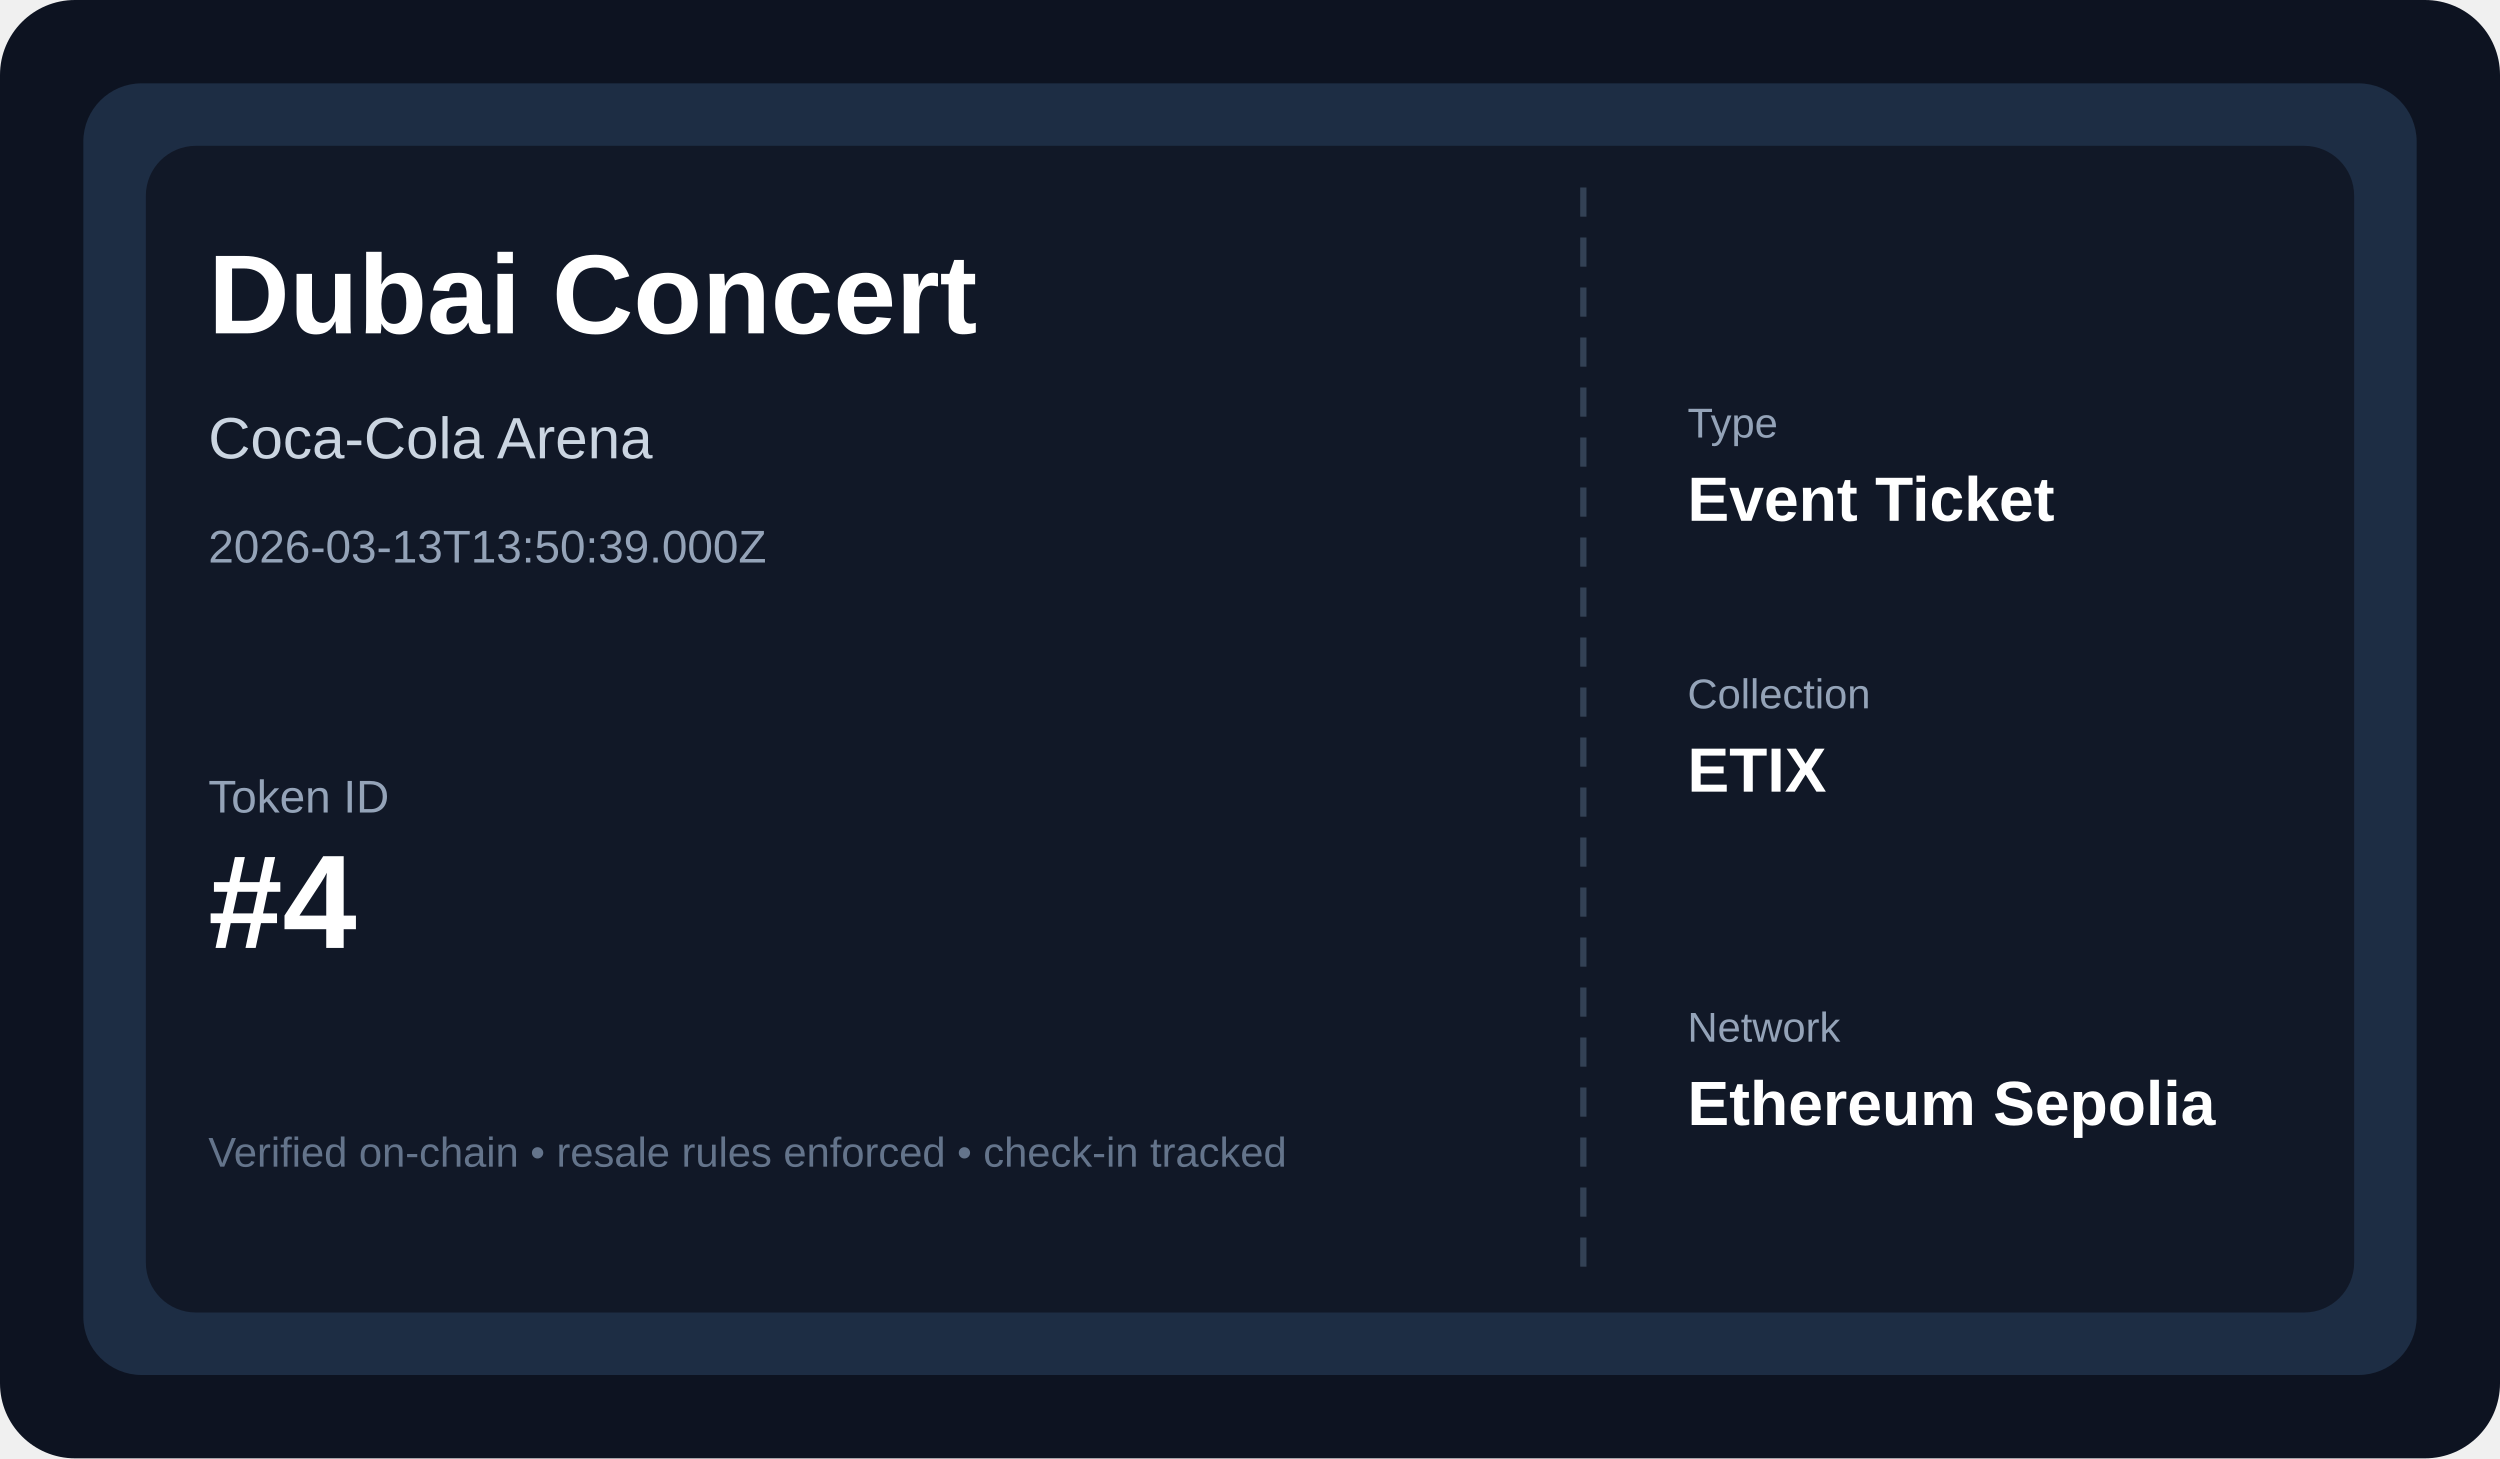
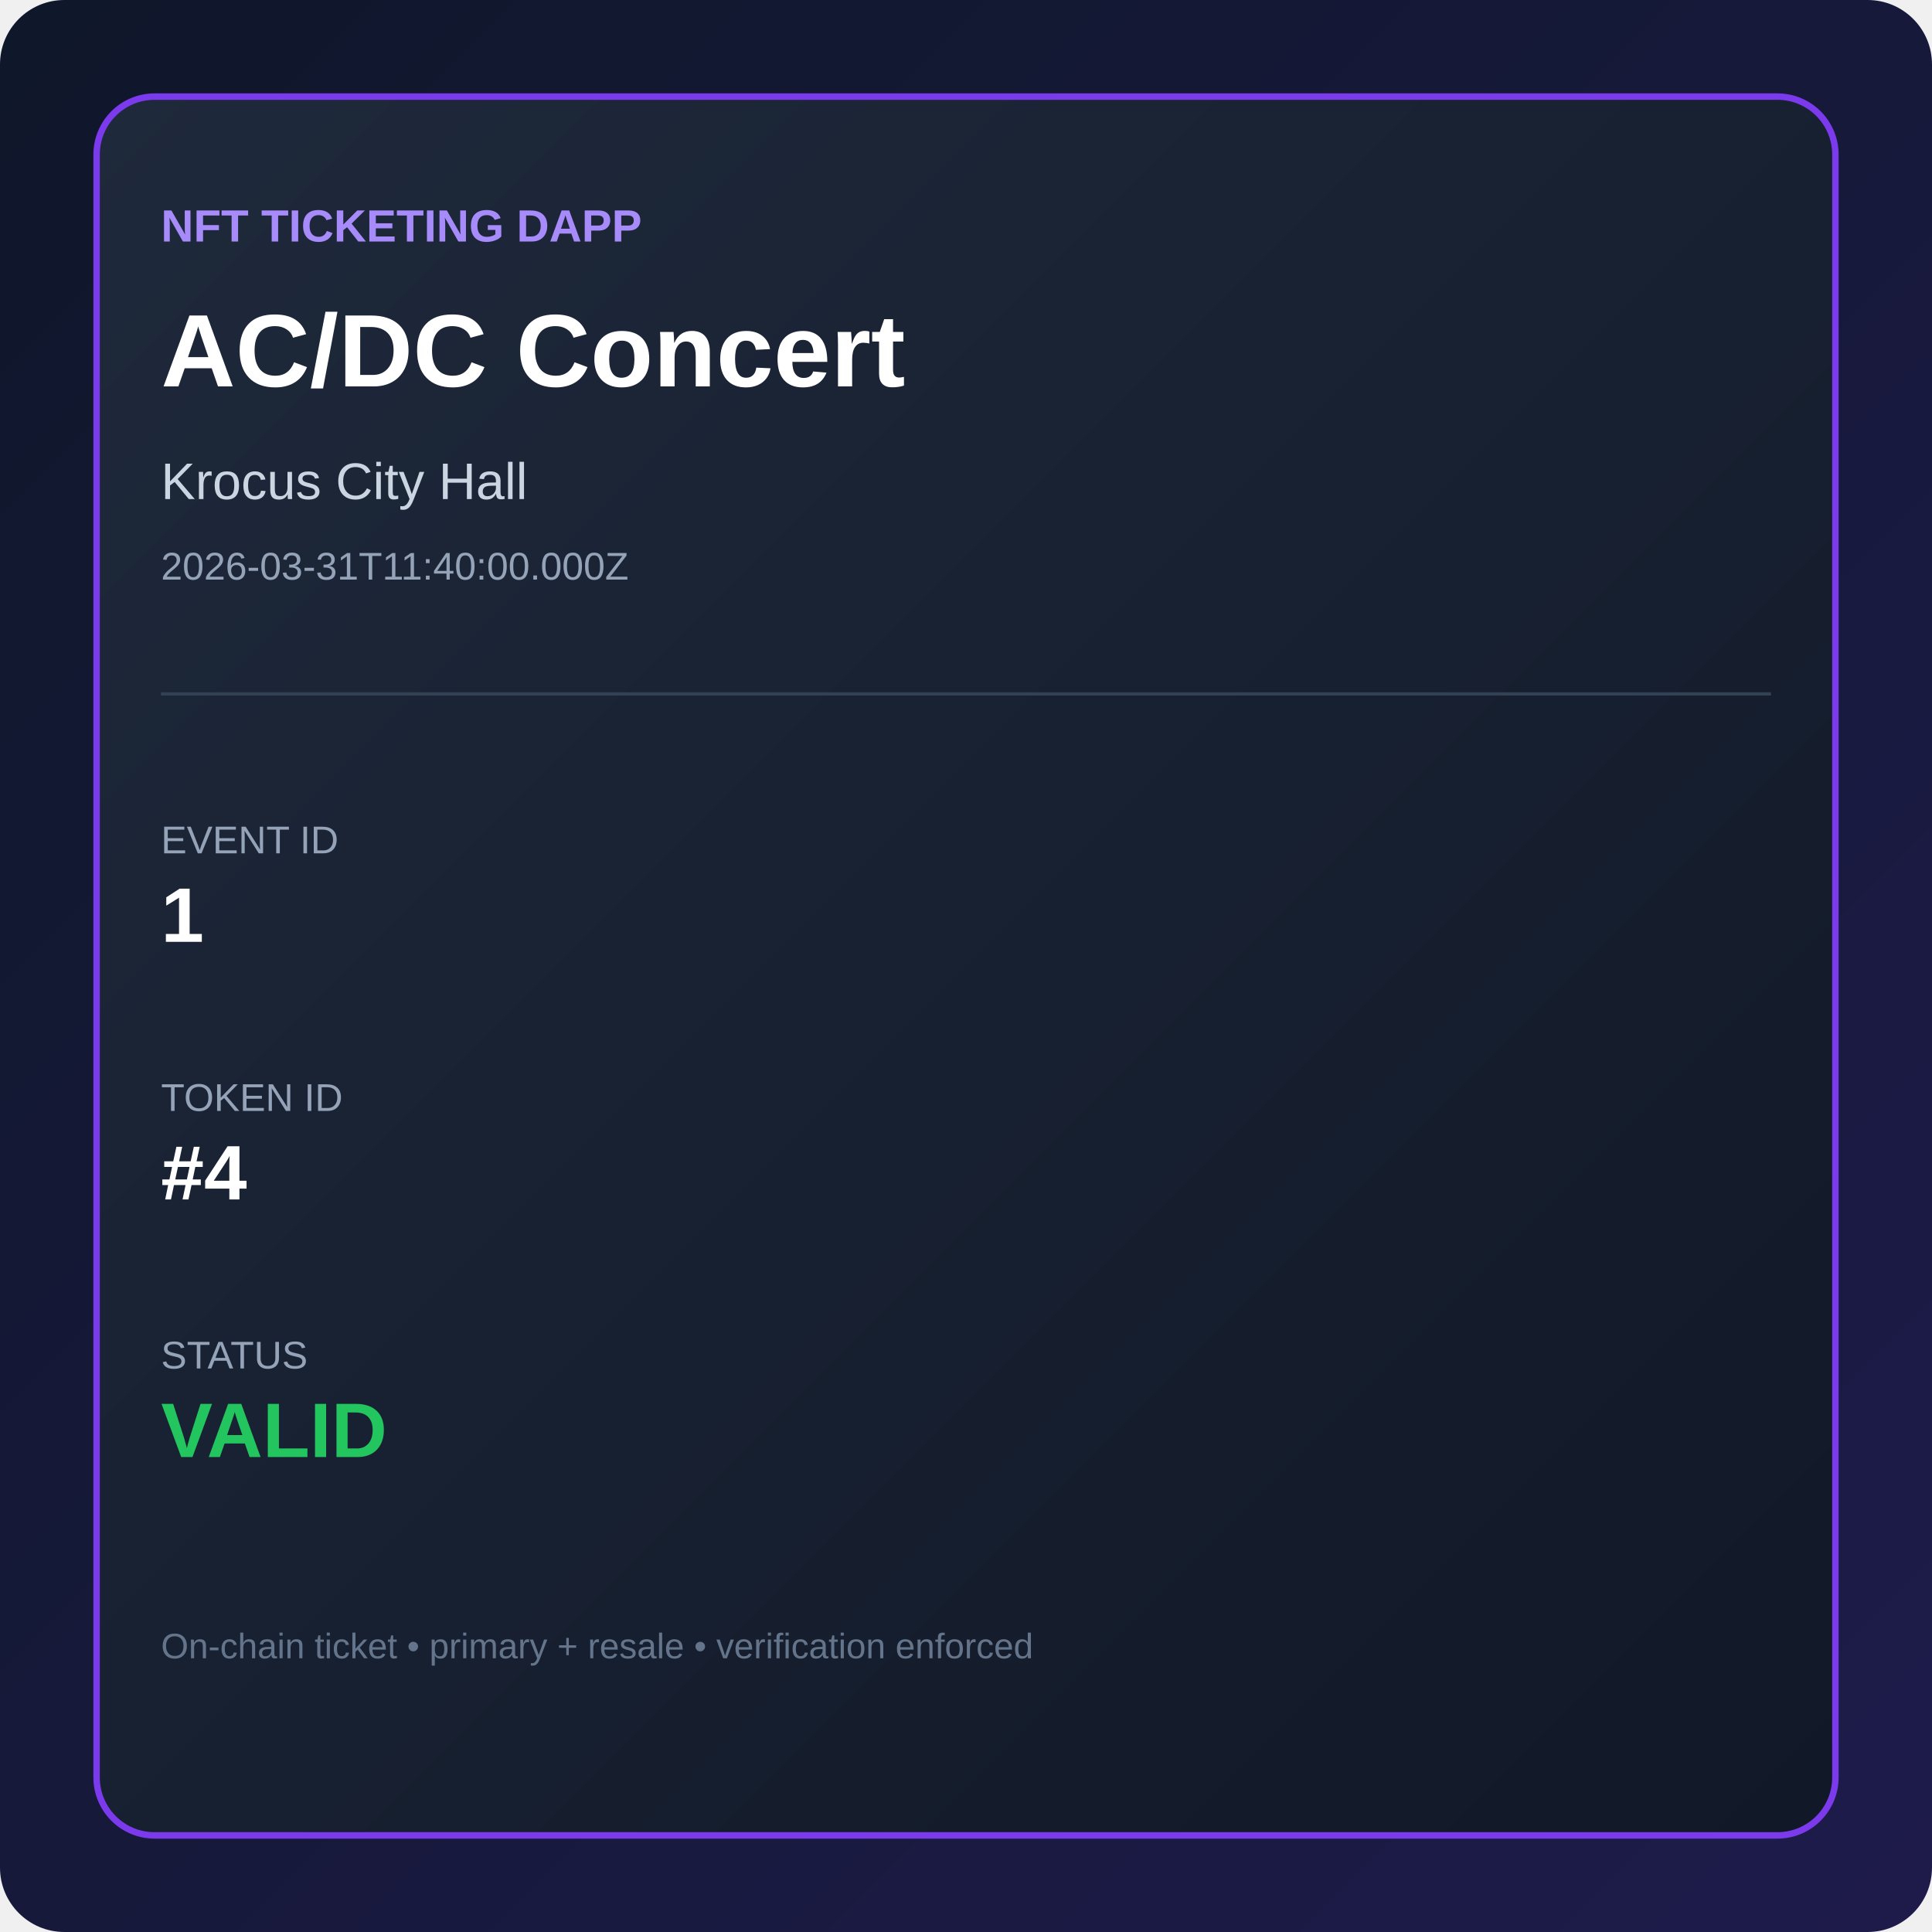
- <svg xmlns="http://www.w3.org/2000/svg" width="1200" height="700" viewBox="0 0 1200 700">
-   <rect width="1200" height="700" rx="36" fill="#0d1321" />
-   <rect x="40" y="40" width="1120" height="620" rx="28" fill="#1d2d44" />
-   <rect x="70" y="70" width="1060" height="560" rx="24" fill="#111827" />
-   <text x="100" y="160" fill="#ffffff" font-size="54" font-family="Arial, sans-serif" font-weight="700">Dubai Concert</text>
-   <text x="100" y="220" fill="#cbd5e1" font-size="28" font-family="Arial, sans-serif">Coca-Cola Arena</text>
-   <text x="100" y="270" fill="#94a3b8" font-size="22" font-family="Arial, sans-serif">2026-03-13T13:50:39.000Z</text>
-   <line x1="760" y1="90" x2="760" y2="610" stroke="#334155" stroke-width="3" stroke-dasharray="14 10" />
-   <text x="100" y="390" fill="#94a3b8" font-size="22" font-family="Arial, sans-serif">Token ID</text>
-   <text x="100" y="455" fill="#ffffff" font-size="64" font-family="Arial, sans-serif" font-weight="700">#4</text>
-   <text x="100" y="560" fill="#64748b" font-size="20" font-family="Arial, sans-serif">Verified on-chain • resale rules enforced • check-in tracked</text>
-   <text x="810" y="210" fill="#94a3b8" font-size="20" font-family="Arial, sans-serif">Type</text>
-   <text x="810" y="250" fill="#ffffff" font-size="30" font-family="Arial, sans-serif" font-weight="700">Event Ticket</text>
-   <text x="810" y="340" fill="#94a3b8" font-size="20" font-family="Arial, sans-serif">Collection</text>
-   <text x="810" y="380" fill="#ffffff" font-size="30" font-family="Arial, sans-serif" font-weight="700">ETIX</text>
-   <text x="810" y="500" fill="#94a3b8" font-size="20" font-family="Arial, sans-serif">Network</text>
-   <text x="810" y="540" fill="#ffffff" font-size="30" font-family="Arial, sans-serif" font-weight="700">Ethereum Sepolia</text>
+ <svg xmlns="http://www.w3.org/2000/svg" width="1200" height="1200" viewBox="0 0 1200 1200">
+   <defs>
+     <linearGradient id="bg" x1="0" y1="0" x2="1" y2="1">
+       <stop offset="0%" stop-color="#0f172a" />
+       <stop offset="100%" stop-color="#1e1b4b" />
+     </linearGradient>
+     <linearGradient id="panel" x1="0" y1="0" x2="1" y2="1">
+       <stop offset="0%" stop-color="#1e293b" />
+       <stop offset="100%" stop-color="#111827" />
+     </linearGradient>
+   </defs>
+   <rect width="1200" height="1200" rx="40" fill="url(#bg)" />
+   <rect x="60" y="60" width="1080" height="1080" rx="36" fill="url(#panel)" stroke="#7c3aed" stroke-width="4" />
+   <text x="100" y="150" fill="#a78bfa" font-size="28" font-family="Arial, sans-serif" font-weight="700">NFT TICKETING DAPP</text>
+   <text x="100" y="240" fill="#ffffff" font-size="64" font-family="Arial, sans-serif" font-weight="700">AC/DC Concert</text>
+   <text x="100" y="310" fill="#cbd5e1" font-size="32" font-family="Arial, sans-serif">Krocus City Hall</text>
+   <text x="100" y="360" fill="#94a3b8" font-size="24" font-family="Arial, sans-serif">2026-03-31T11:40:00.000Z</text>
+   <rect x="100" y="430" width="1000" height="2" fill="#334155" />
+   <text x="100" y="530" fill="#94a3b8" font-size="24" font-family="Arial, sans-serif">EVENT ID</text>
+   <text x="100" y="585" fill="#ffffff" font-size="48" font-family="Arial, sans-serif" font-weight="700">1</text>
+   <text x="100" y="690" fill="#94a3b8" font-size="24" font-family="Arial, sans-serif">TOKEN ID</text>
+   <text x="100" y="745" fill="#ffffff" font-size="48" font-family="Arial, sans-serif" font-weight="700">#4</text>
+   <text x="100" y="850" fill="#94a3b8" font-size="24" font-family="Arial, sans-serif">STATUS</text>
+   <text x="100" y="905" fill="#22c55e" font-size="48" font-family="Arial, sans-serif" font-weight="700">VALID</text>
+   <text x="100" y="1030" fill="#64748b" font-size="22" font-family="Arial, sans-serif">
+     On-chain ticket • primary + resale • verification enforced
+   </text>
</svg>
